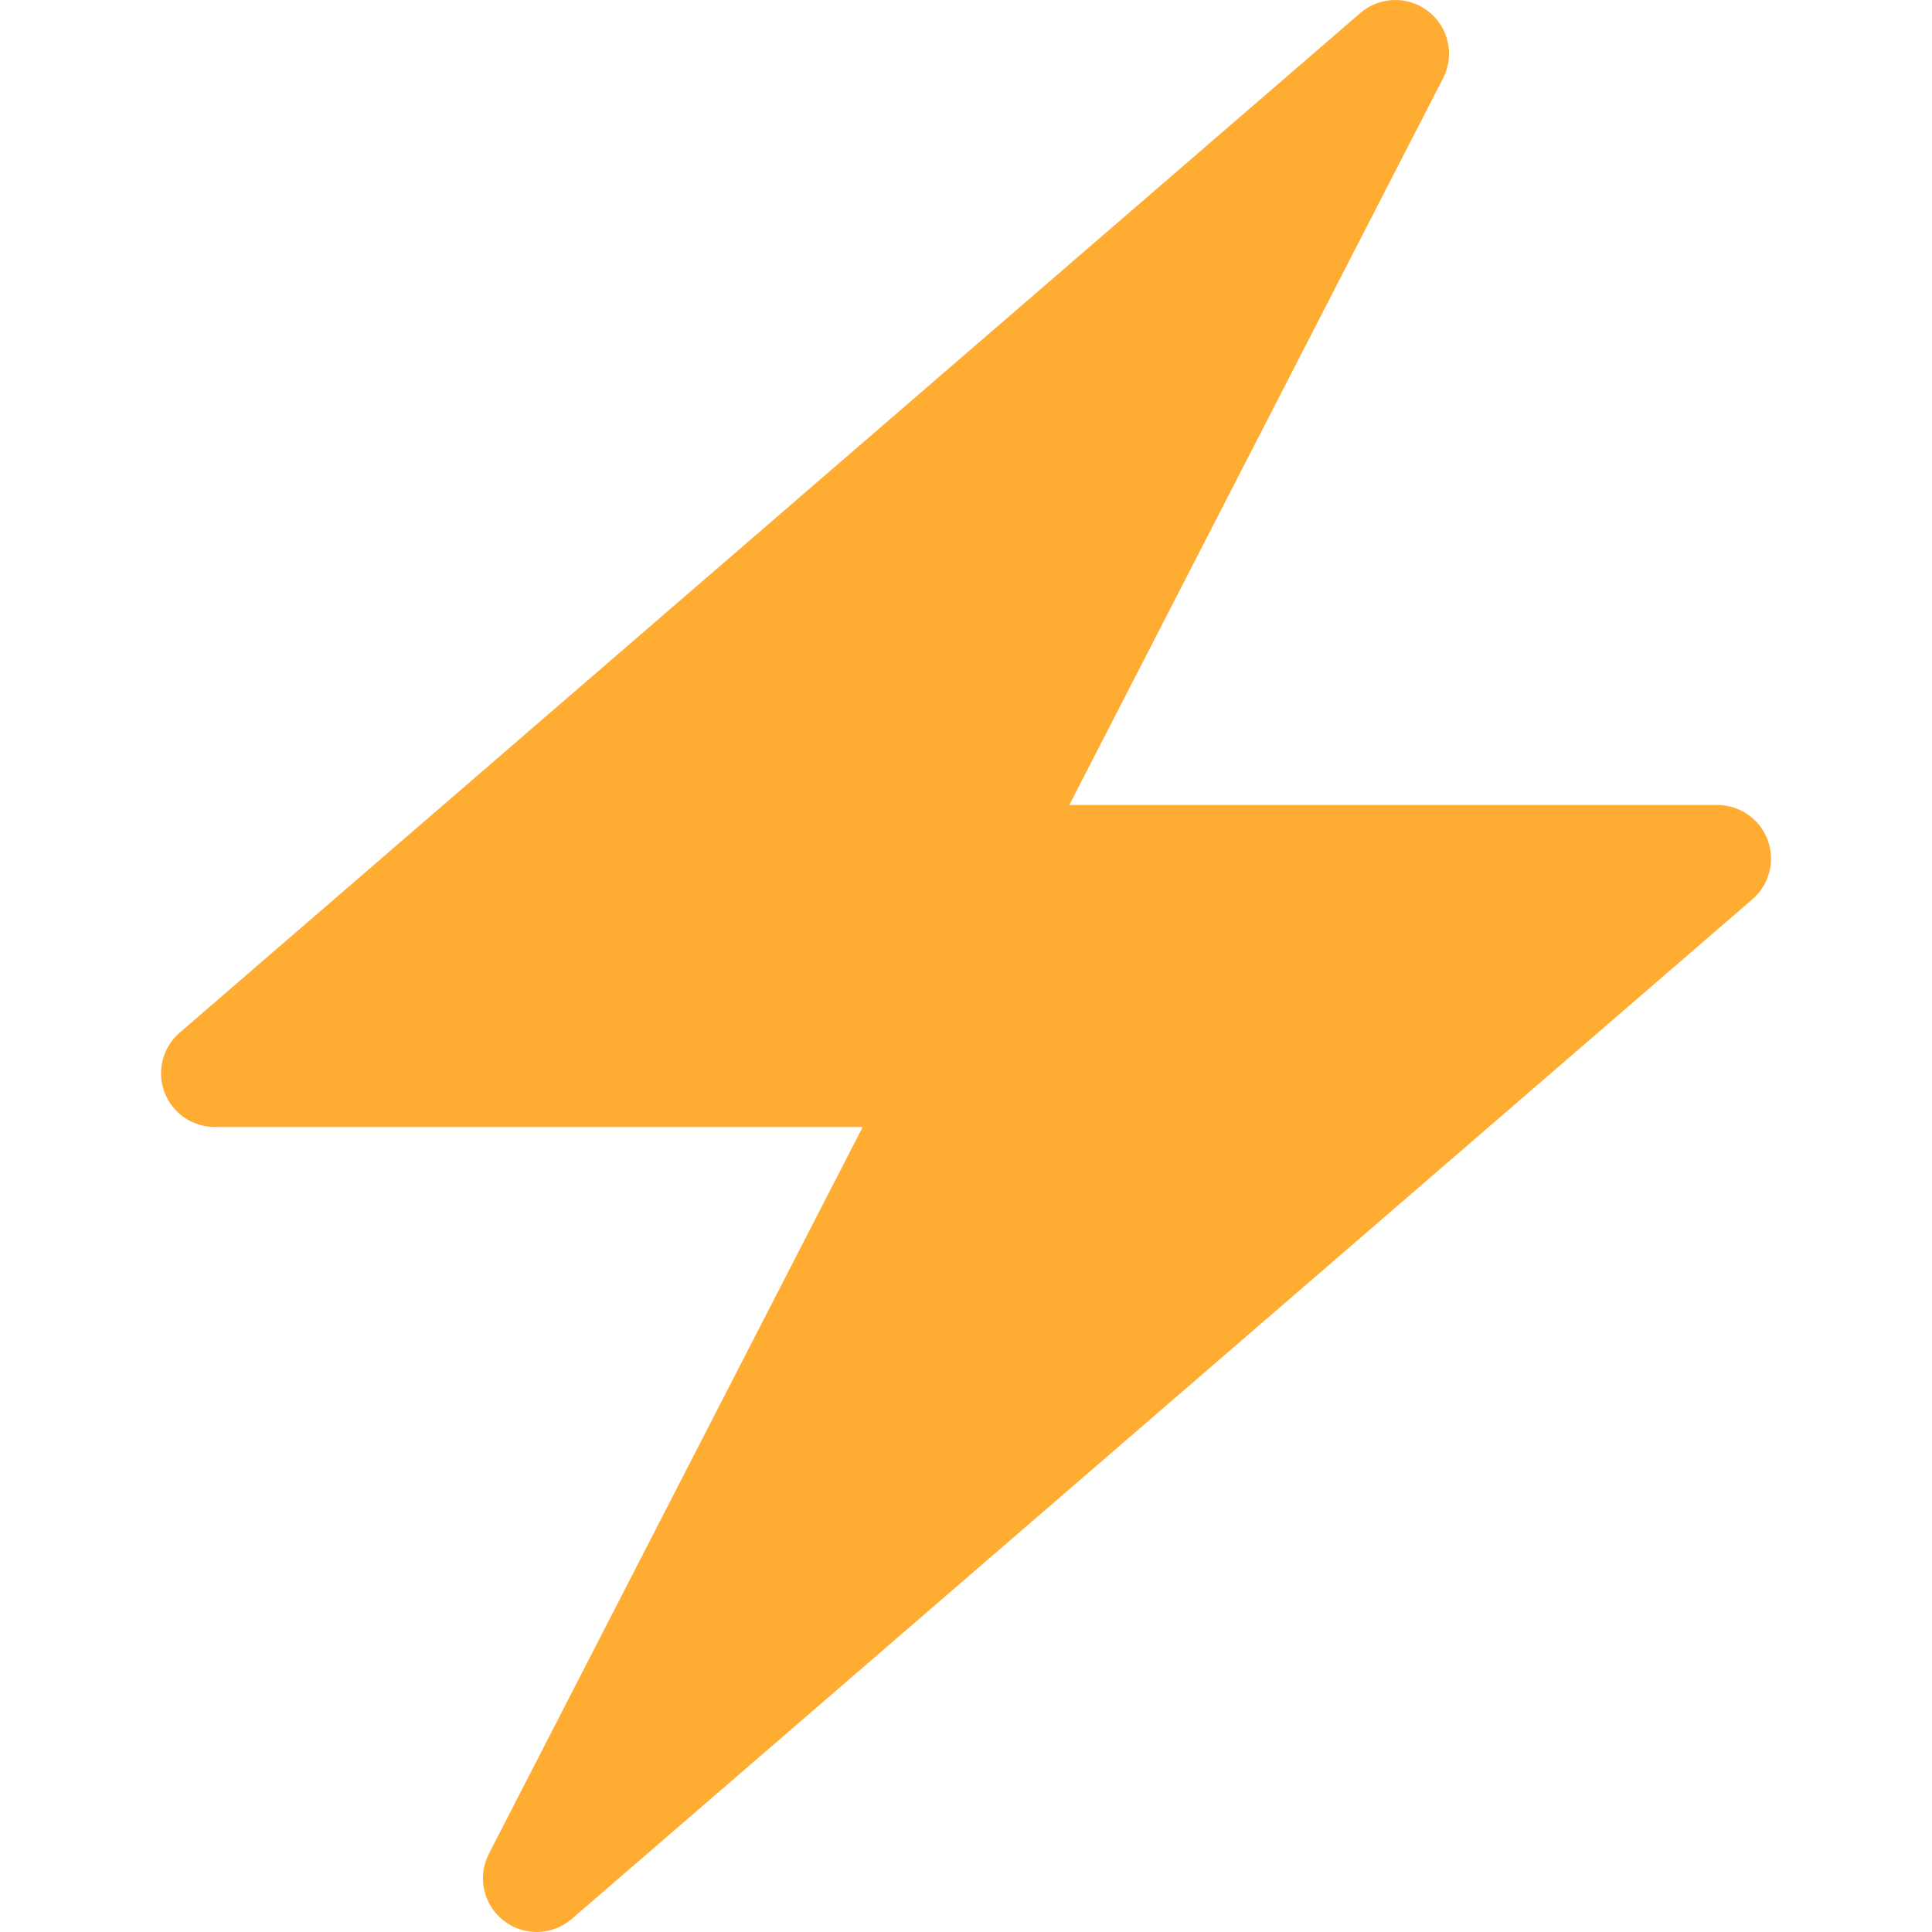
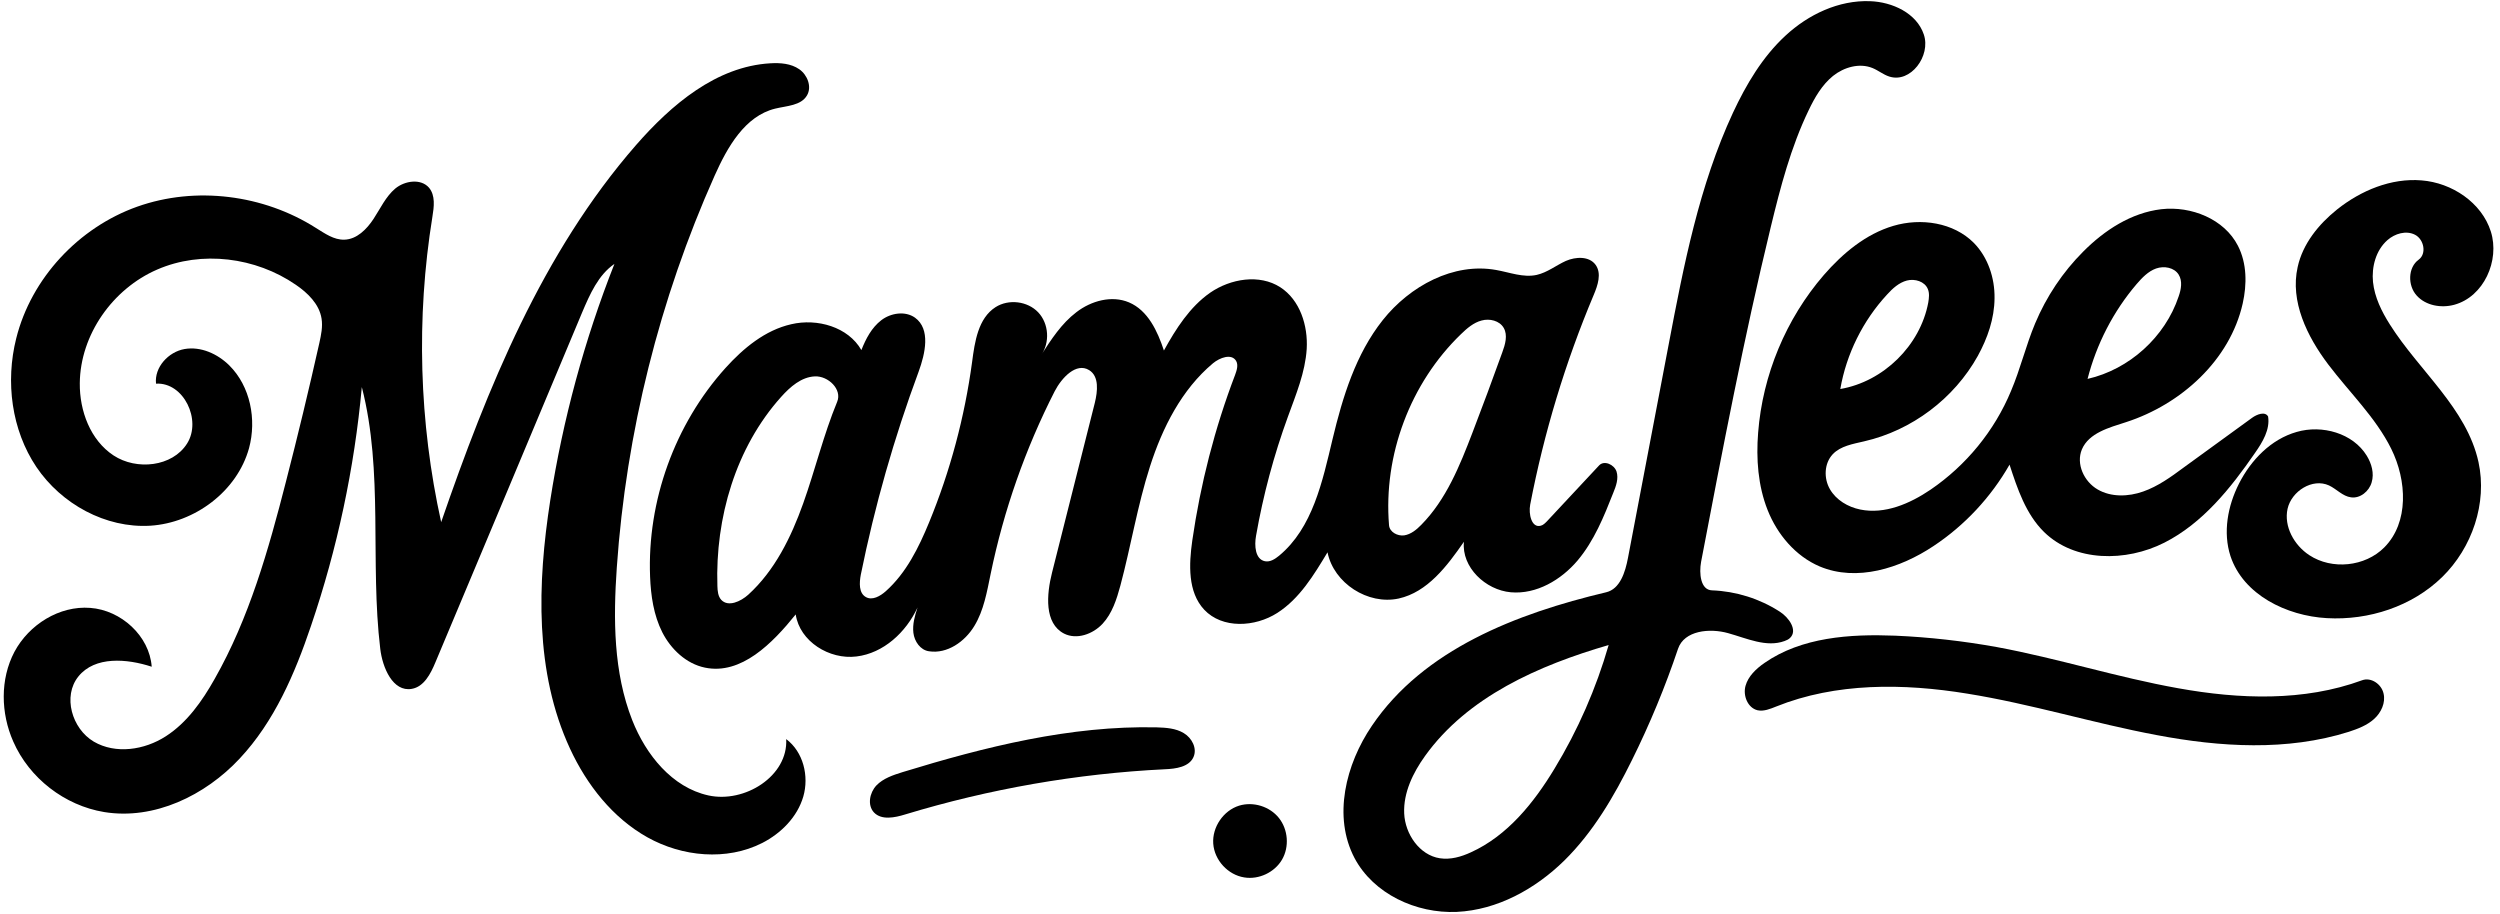
- <svg xmlns="http://www.w3.org/2000/svg" viewBox="0 0 36 36">
-   <path fill="#FFAC33" d="M32.938 15.651C32.792 15.26 32.418 15 32 15H19.925L26.89 1.458c.219-.426.106-.947-.271-1.243C26.437.071 26.218 0 26 0c-.233 0-.466.082-.653.243L18 6.588 3.347 19.243c-.316.273-.43.714-.284 1.105S3.582 21 4 21h12.075L9.11 34.542c-.219.426-.106.947.271 1.243.182.144.401.215.619.215.233 0 .466-.082.653-.243L18 29.412l14.653-12.655c.317-.273.43-.714.285-1.106z" />
+ <svg xmlns="http://www.w3.org/2000/svg" version="1.1" id="Contours" x="0px" y="0px" width="1682.469" height="614.931" viewBox="0 0 1682.469 614.931" xml:space="preserve" stroke="black" fill="none" stroke-linecap="round" stroke-linejoin="round">
+   <path d="M212.6 153.4 C218.6 157.1 224.7 161.5 231.7 161.3 C240.1 161.1 246.8 154.3 251.4 147.3 C256.0 140.3 259.6 132.3 266.0 126.9 C272.4 121.6 283.2 120.0 288.7 126.3 C293.1 131.5 292.1 139.2 291.0 145.9 C280.0 214.0 282.0 284.1 296.9 351.4 C328.1 260.9 365.0 170.0 427.9 97.8 C451.8 70.4 482.1 44.7 518.4 42.6 C525.1 42.2 532.3 42.7 537.9 46.6 C543.4 50.4 546.5 58.4 543.1 64.2 C539.1 71.1 529.5 71.2 521.7 73.1 C501.3 78.1 489.5 99.0 480.9 118.3 C443.8 201.4 421.4 291.1 415.1 381.9 C412.7 416.6 412.8 452.4 425.5 484.7 C434.7 508.0 452.3 529.9 476.7 535.3 C501.1 540.7 530.5 522.3 529.1 497.4 C540.6 506.0 544.6 522.3 540.6 536.1 C536.6 549.8 525.7 560.8 513.0 567.3 C489.0 579.5 459.1 576.6 435.7 563.5 C412.3 550.4 394.9 528.2 383.6 503.8 C359.8 452.4 361.6 392.8 370.3 336.8 C378.8 282.4 393.3 228.8 413.5 177.6 C402.6 185.1 397.0 198.0 391.8 210.2 C358.9 288.8 326.0 367.3 293.0 445.8 C289.8 453.5 285.3 462.2 277.1 463.6 C264.4 465.8 257.4 449.4 255.9 436.6 C248.9 378.1 258.2 317.6 243.5 260.5 C238.5 315.2 227.0 369.2 209.3 421.2 C198.4 453.5 184.6 485.6 161.3 510.5 C138.1 535.4 103.7 552.0 70.1 546.5 C43.5 542.1 19.7 523.7 8.9 499.0 C0.5 480.0 0.0 457.1 9.7 438.7 C19.5 420.3 40.0 407.5 60.7 409.1 C81.5 410.6 100.6 428.0 102.1 448.7 C85.3 443.2 63.9 441.5 52.8 455.2 C42.0 468.5 48.4 490.4 63.1 499.1 C77.8 507.7 97.2 504.8 111.6 495.5 C125.9 486.3 136.0 471.9 144.4 457.0 C167.7 416.0 180.7 370.0 192.4 324.3 C200.4 293.3 207.9 262.1 214.9 230.9 C216.1 225.4 217.3 219.9 216.4 214.4 C214.9 204.7 207.1 197.1 199.0 191.6 C172.1 173.1 135.7 168.4 105.8 181.4 C75.8 194.4 54.0 225.3 53.7 257.9 C53.5 276.5 60.8 296.2 76.4 306.5 C91.9 316.7 116.0 314.2 125.9 298.5 C135.9 282.7 123.6 257.1 105.0 258.2 C103.8 247.2 113.3 236.8 124.2 234.9 C135.1 233.0 146.4 238.1 154.3 245.9 C168.5 260.0 172.8 282.3 167.6 301.6 C159.6 330.6 131.1 351.9 101.1 353.8 C71.1 355.6 41.3 339.2 24.5 314.3 C7.7 289.3 3.6 256.9 10.9 227.8 C21.0 187.2 53.0 153.1 92.3 139.1 C131.7 125.1 177.4 131.0 212.6 153.4 " fill="#000000" stroke="none" />
+   <path d="M837.4 590.5 C826.4 588.8 817.3 578.9 816.5 567.8 C815.7 556.7 823.3 545.5 833.9 542.2 C843.4 539.3 854.5 542.7 860.7 550.5 C866.9 558.3 867.8 569.9 862.8 578.5 C857.8 587.1 847.2 592.1 837.4 590.5 " fill="#000000" stroke="none" />
+   <path d="M803.2 509.5 C800.2 516.2 791.3 517.4 784.0 517.7 C724.8 520.6 665.9 530.9 609.2 548.1 C602.1 550.3 593.3 552.1 588.2 546.8 C583.6 541.9 585.2 533.5 589.8 528.6 C594.4 523.8 601.1 521.6 607.5 519.6 C663.0 502.6 720.3 488.2 778.4 489.5 C784.7 489.7 791.3 490.1 796.7 493.4 C802.2 496.7 805.8 503.7 803.2 509.5 " fill="#000000" stroke="none" />
+   <path d="M1275.4 427.8 C1298.4 428.8 1321.3 431.4 1344.0 435.5 C1385.0 443.1 1425.0 455.9 1466.0 463.2 C1507.1 470.6 1550.5 472.2 1589.7 457.8 C1595.7 455.6 1602.7 460.4 1604.1 466.7 C1605.6 472.9 1602.5 479.6 1597.7 483.9 C1592.9 488.2 1586.8 490.5 1580.7 492.5 C1539.2 505.6 1494.2 502.8 1451.4 494.7 C1408.7 486.7 1366.9 473.7 1323.9 466.8 C1281.0 459.8 1235.6 459.3 1195.3 475.5 C1191.3 477.1 1187.0 478.9 1182.8 478.0 C1176.2 476.4 1172.9 468.2 1174.7 461.6 C1176.5 455.1 1181.8 450.1 1187.4 446.2 C1212.4 428.8 1244.9 426.6 1275.4 427.8 " fill="#000000" stroke="none" />
+   <path d="M1592.8 306.7 C1596.1 312.1 1597.9 318.6 1596.1 324.6 C1594.4 330.6 1588.4 335.6 1582.2 334.7 C1576.6 334.0 1572.5 329.1 1567.4 326.7 C1556.3 321.6 1542.2 330.5 1539.5 342.4 C1536.9 354.3 1543.9 366.9 1554.1 373.6 C1569.4 383.7 1591.7 381.4 1604.6 368.4 C1621.3 351.6 1619.8 323.3 1609.3 302.1 C1598.8 280.9 1581.2 264.2 1566.9 245.3 C1552.6 226.4 1541.1 202.8 1546.3 179.7 C1549.7 164.1 1560.4 150.9 1572.9 140.9 C1588.9 128.2 1609.2 119.7 1629.7 121.4 C1650.1 123.0 1670.1 136.3 1676.3 155.8 C1682.5 175.4 1671.5 199.7 1651.7 205.1 C1642.9 207.5 1632.5 205.7 1626.4 198.9 C1620.3 192.2 1620.4 180.0 1627.8 174.7 C1633.2 170.7 1631.3 161.1 1625.3 158.0 C1619.3 154.9 1611.7 157.2 1606.7 161.6 C1598.9 168.5 1596.0 179.6 1597.0 189.8 C1598.1 200.1 1602.8 209.6 1608.3 218.3 C1628.1 249.7 1660.1 274.8 1668.0 311.0 C1674.0 338.6 1663.7 368.7 1643.5 388.4 C1623.3 408.1 1594.2 417.6 1566.0 416.0 C1538.7 414.5 1509.7 400.2 1501.1 374.3 C1495.9 358.3 1499.2 340.5 1506.8 325.5 C1514.9 309.5 1528.4 295.6 1545.6 290.7 C1562.7 285.7 1583.5 291.5 1592.8 306.7 " fill="#000000" stroke="none" />
+   <path d="M1095.6 375.5 C1104.8 327.6 1113.9 279.7 1123.0 231.8 C1133.1 178.7 1143.5 124.9 1166.3 75.8 C1175.2 56.8 1186.1 38.3 1201.6 24.0 C1217.0 9.7 1237.5 0.0 1258.5 0.8 C1273.6 1.3 1289.9 8.9 1294.7 23.2 C1299.6 37.6 1285.8 56.2 1271.4 51.5 C1267.4 50.2 1264.1 47.4 1260.2 45.8 C1251.4 42.2 1241.0 45.2 1233.6 51.1 C1226.2 57.1 1221.3 65.6 1217.2 74.2 C1205.2 99.1 1198.2 126.0 1191.7 152.8 C1173.6 227.4 1159.2 302.8 1144.8 378.2 C1143.4 385.9 1144.4 397.1 1152.2 397.3 C1168.3 397.9 1184.2 402.9 1197.7 411.6 C1203.9 415.5 1210.0 424.2 1204.7 429.3 C1203.7 430.3 1202.4 430.9 1201.0 431.4 C1188.8 435.9 1175.6 429.6 1163.0 426.1 C1150.5 422.6 1133.5 424.3 1129.3 436.6 C1120.7 462.2 1110.3 487.3 1098.3 511.5 C1086.2 536.0 1072.2 560.0 1052.7 579.2 C1033.2 598.3 1007.7 612.4 980.4 613.7 C953.1 614.9 924.4 601.6 911.6 577.5 C896.9 549.6 905.6 514.4 923.3 488.4 C958.0 437.1 1020.6 412.9 1080.9 398.6 C1090.3 396.4 1093.8 385.0 1095.6 375.5 M969.0 577.6 C976.2 578.7 983.4 576.6 989.9 573.6 C1014.4 562.5 1032.2 540.4 1046.1 517.4 C1061.9 491.4 1074.2 463.3 1082.6 434.1 C1035.5 447.8 987.6 468.9 959.0 508.8 C950.9 520.1 944.4 533.5 945.0 547.4 C945.6 561.3 955.3 575.5 969.0 577.6 " fill="#000000" stroke="none" />
+   <path d="M1251.9 342.9 C1268.4 346.3 1285.3 339.0 1299.3 329.5 C1323.2 313.2 1342.3 289.9 1353.4 263.1 C1359.7 248.3 1363.4 232.5 1369.6 217.7 C1377.2 199.6 1388.2 183.1 1402.0 169.3 C1416.3 154.9 1434.3 143.2 1454.5 140.8 C1474.7 138.5 1496.9 147.4 1506.1 165.4 C1512.2 177.3 1512.2 191.4 1509.3 204.3 C1500.7 242.4 1467.9 272.1 1430.8 284.1 C1419.3 287.8 1405.8 291.4 1401.1 302.4 C1397.0 312.2 1402.5 324.1 1411.7 329.4 C1420.8 334.7 1432.4 334.3 1442.3 330.8 C1452.3 327.3 1461.0 321.0 1469.5 314.7 C1484.9 303.5 1500.3 292.4 1515.6 281.2 C1518.9 278.8 1524.4 276.7 1526.4 280.3 C1527.8 289.1 1522.7 297.5 1517.6 304.8 C1501.2 328.6 1482.4 352.1 1456.6 365.2 C1430.8 378.3 1396.3 378.3 1375.6 358.0 C1363.4 346.0 1357.7 329.0 1352.4 312.7 C1339.9 334.6 1322.2 353.6 1301.2 367.5 C1278.7 382.5 1249.5 391.7 1224.6 381.2 C1208.4 374.3 1196.1 359.7 1189.6 343.3 C1183.1 326.9 1181.8 308.8 1183.2 291.2 C1186.2 252.4 1201.9 214.6 1227.4 185.1 C1240.1 170.5 1255.6 157.5 1274.2 152.0 C1292.8 146.5 1314.7 149.7 1328.4 163.5 C1337.9 173.2 1342.5 187.1 1342.3 200.7 C1342.2 214.4 1337.6 227.6 1331.0 239.6 C1315.1 268.2 1286.6 289.7 1254.6 297.0 C1247.0 298.8 1238.7 300.1 1233.4 305.7 C1227.6 311.9 1227.3 321.9 1231.5 329.2 C1235.7 336.5 1243.6 341.2 1251.9 342.9 M1238.5 261.8 C1267.6 256.8 1292.3 232.5 1297.7 203.6 C1298.2 200.5 1298.6 197.3 1297.4 194.5 C1295.3 189.4 1288.7 187.4 1283.3 188.8 C1278.0 190.2 1273.7 194.1 1270.0 198.2 C1253.7 215.8 1242.6 238.2 1238.5 261.8 M1466.2 184.8 C1463.2 180.0 1456.4 178.8 1451.0 180.7 C1445.7 182.6 1441.6 186.9 1437.9 191.2 C1422.2 209.6 1410.9 231.6 1404.9 255.0 C1433.0 248.6 1457.1 226.8 1466.2 199.5 C1467.9 194.7 1468.9 189.1 1466.2 184.8 " fill="#000000" stroke="none" />
+   <path d="M488.2 247.7 C500.3 234.3 514.9 222.2 532.5 218.2 C550.0 214.1 570.8 220.0 579.7 235.6 C582.7 228.0 586.6 220.5 593.1 215.5 C599.5 210.6 609.2 209.1 615.8 213.8 C626.4 221.5 622.7 237.9 618.2 250.2 C601.7 294.7 588.7 340.4 579.3 386.8 C578.3 392.2 577.9 399.1 582.7 401.8 C587.0 404.3 592.4 401.2 596.1 397.9 C609.9 385.6 618.3 368.5 625.3 351.5 C639.5 317.0 649.2 280.6 654.2 243.7 C656.0 229.9 658.3 214.2 670.0 206.7 C678.8 201.1 691.5 202.6 698.7 210.2 C705.9 217.8 706.7 230.6 700.6 239.1 C707.4 228.5 714.4 217.7 724.4 210.1 C734.4 202.4 748.2 198.6 759.8 203.5 C772.5 208.9 779.0 222.8 783.3 235.9 C791.4 221.2 800.7 206.6 814.4 197.0 C828.2 187.5 847.6 184.3 861.6 193.3 C874.9 201.9 880.3 219.1 879.4 234.8 C878.4 250.6 872.2 265.4 866.8 280.3 C857.3 306.3 850.1 333.2 845.3 360.6 C844.1 367.2 844.7 376.4 851.3 377.7 C854.8 378.4 858.1 376.2 860.8 374.0 C883.4 355.3 890.0 324.0 896.8 295.5 C903.6 267.1 912.4 238.3 930.6 215.4 C948.8 192.5 978.2 176.5 1006.9 181.7 C1016.0 183.3 1025.2 187.0 1034.2 185.0 C1041.3 183.4 1047.2 178.6 1053.8 175.6 C1060.5 172.7 1069.5 172.3 1073.8 178.2 C1078.0 184.0 1075.3 192.0 1072.5 198.6 C1053.4 244.0 1039.1 291.3 1029.8 339.6 C1028.6 345.9 1030.7 355.5 1036.9 353.8 C1038.6 353.4 1039.9 352.0 1041.1 350.8 C1052.8 338.2 1064.5 325.7 1076.2 313.2 C1079.6 309.6 1086.3 312.6 1087.9 317.3 C1089.4 322.0 1087.6 327.1 1085.7 331.7 C1079.4 347.7 1072.8 364.0 1061.7 377.2 C1050.6 390.3 1034.0 400.1 1016.8 398.6 C999.7 397.1 983.5 381.7 985.2 364.6 C973.9 380.9 960.7 398.5 941.3 402.8 C920.6 407.3 897.6 392.5 893.4 371.7 C884.2 387.0 874.6 402.9 859.6 412.5 C844.6 422.1 822.6 423.3 810.4 410.3 C799.3 398.4 800.1 379.9 802.4 363.7 C807.9 325.7 817.5 288.2 831.2 252.3 C832.3 249.3 833.5 245.7 831.9 242.9 C828.8 237.7 820.9 240.7 816.3 244.5 C795.2 262.2 782.3 287.8 773.9 314.0 C765.5 340.2 761.1 367.5 754.0 394.1 C751.5 403.3 748.5 412.8 742.0 419.8 C735.5 426.8 724.6 430.7 716.1 426.4 C702.7 419.5 704.3 400.1 708.0 385.4 C717.6 347.3 727.2 309.2 736.8 271.1 C738.7 263.3 739.8 253.3 733.0 249.1 C724.3 243.7 714.5 254.2 709.8 263.3 C690.0 302.1 675.5 343.5 666.7 386.2 C664.2 398.3 662.1 410.8 655.7 421.3 C649.3 431.9 637.4 440.2 625.2 438.3 C619.4 437.5 615.4 431.7 614.7 425.9 C614.0 420.1 615.7 414.3 617.5 408.8 C609.8 425.5 594.6 439.6 576.4 441.8 C558.2 444.1 538.2 431.7 535.5 413.5 C519.9 432.9 498.8 454.4 474.4 449.3 C461.8 446.7 451.5 436.9 445.7 425.5 C439.9 414.0 438.0 400.9 437.5 388.1 C435.5 337.1 454.1 285.6 488.2 247.7 M503.6 400.2 C521.4 384.0 532.4 361.6 540.5 338.9 C548.6 316.2 554.2 292.7 563.4 270.4 C566.9 262.1 557.4 252.9 548.4 253.3 C539.3 253.7 531.8 260.3 525.7 267.1 C495.1 301.2 481.3 348.5 482.8 394.4 C482.9 397.7 483.2 401.3 485.4 403.7 C490.1 408.7 498.5 404.8 503.6 400.2 M956.5 353.2 C973.2 336.3 982.4 313.5 990.9 291.3 C997.8 273.3 1004.5 255.3 1011.0 237.2 C1013.0 231.8 1014.8 225.6 1012.0 220.7 C1009.2 215.8 1002.5 214.2 997.1 215.7 C991.7 217.1 987.2 221.0 983.2 224.9 C949.1 257.8 930.9 306.3 934.8 353.5 C935.2 358.1 940.5 360.9 945.0 360.3 C949.5 359.6 953.3 356.5 956.5 353.2 " fill="#000000" stroke="none" />
</svg>
